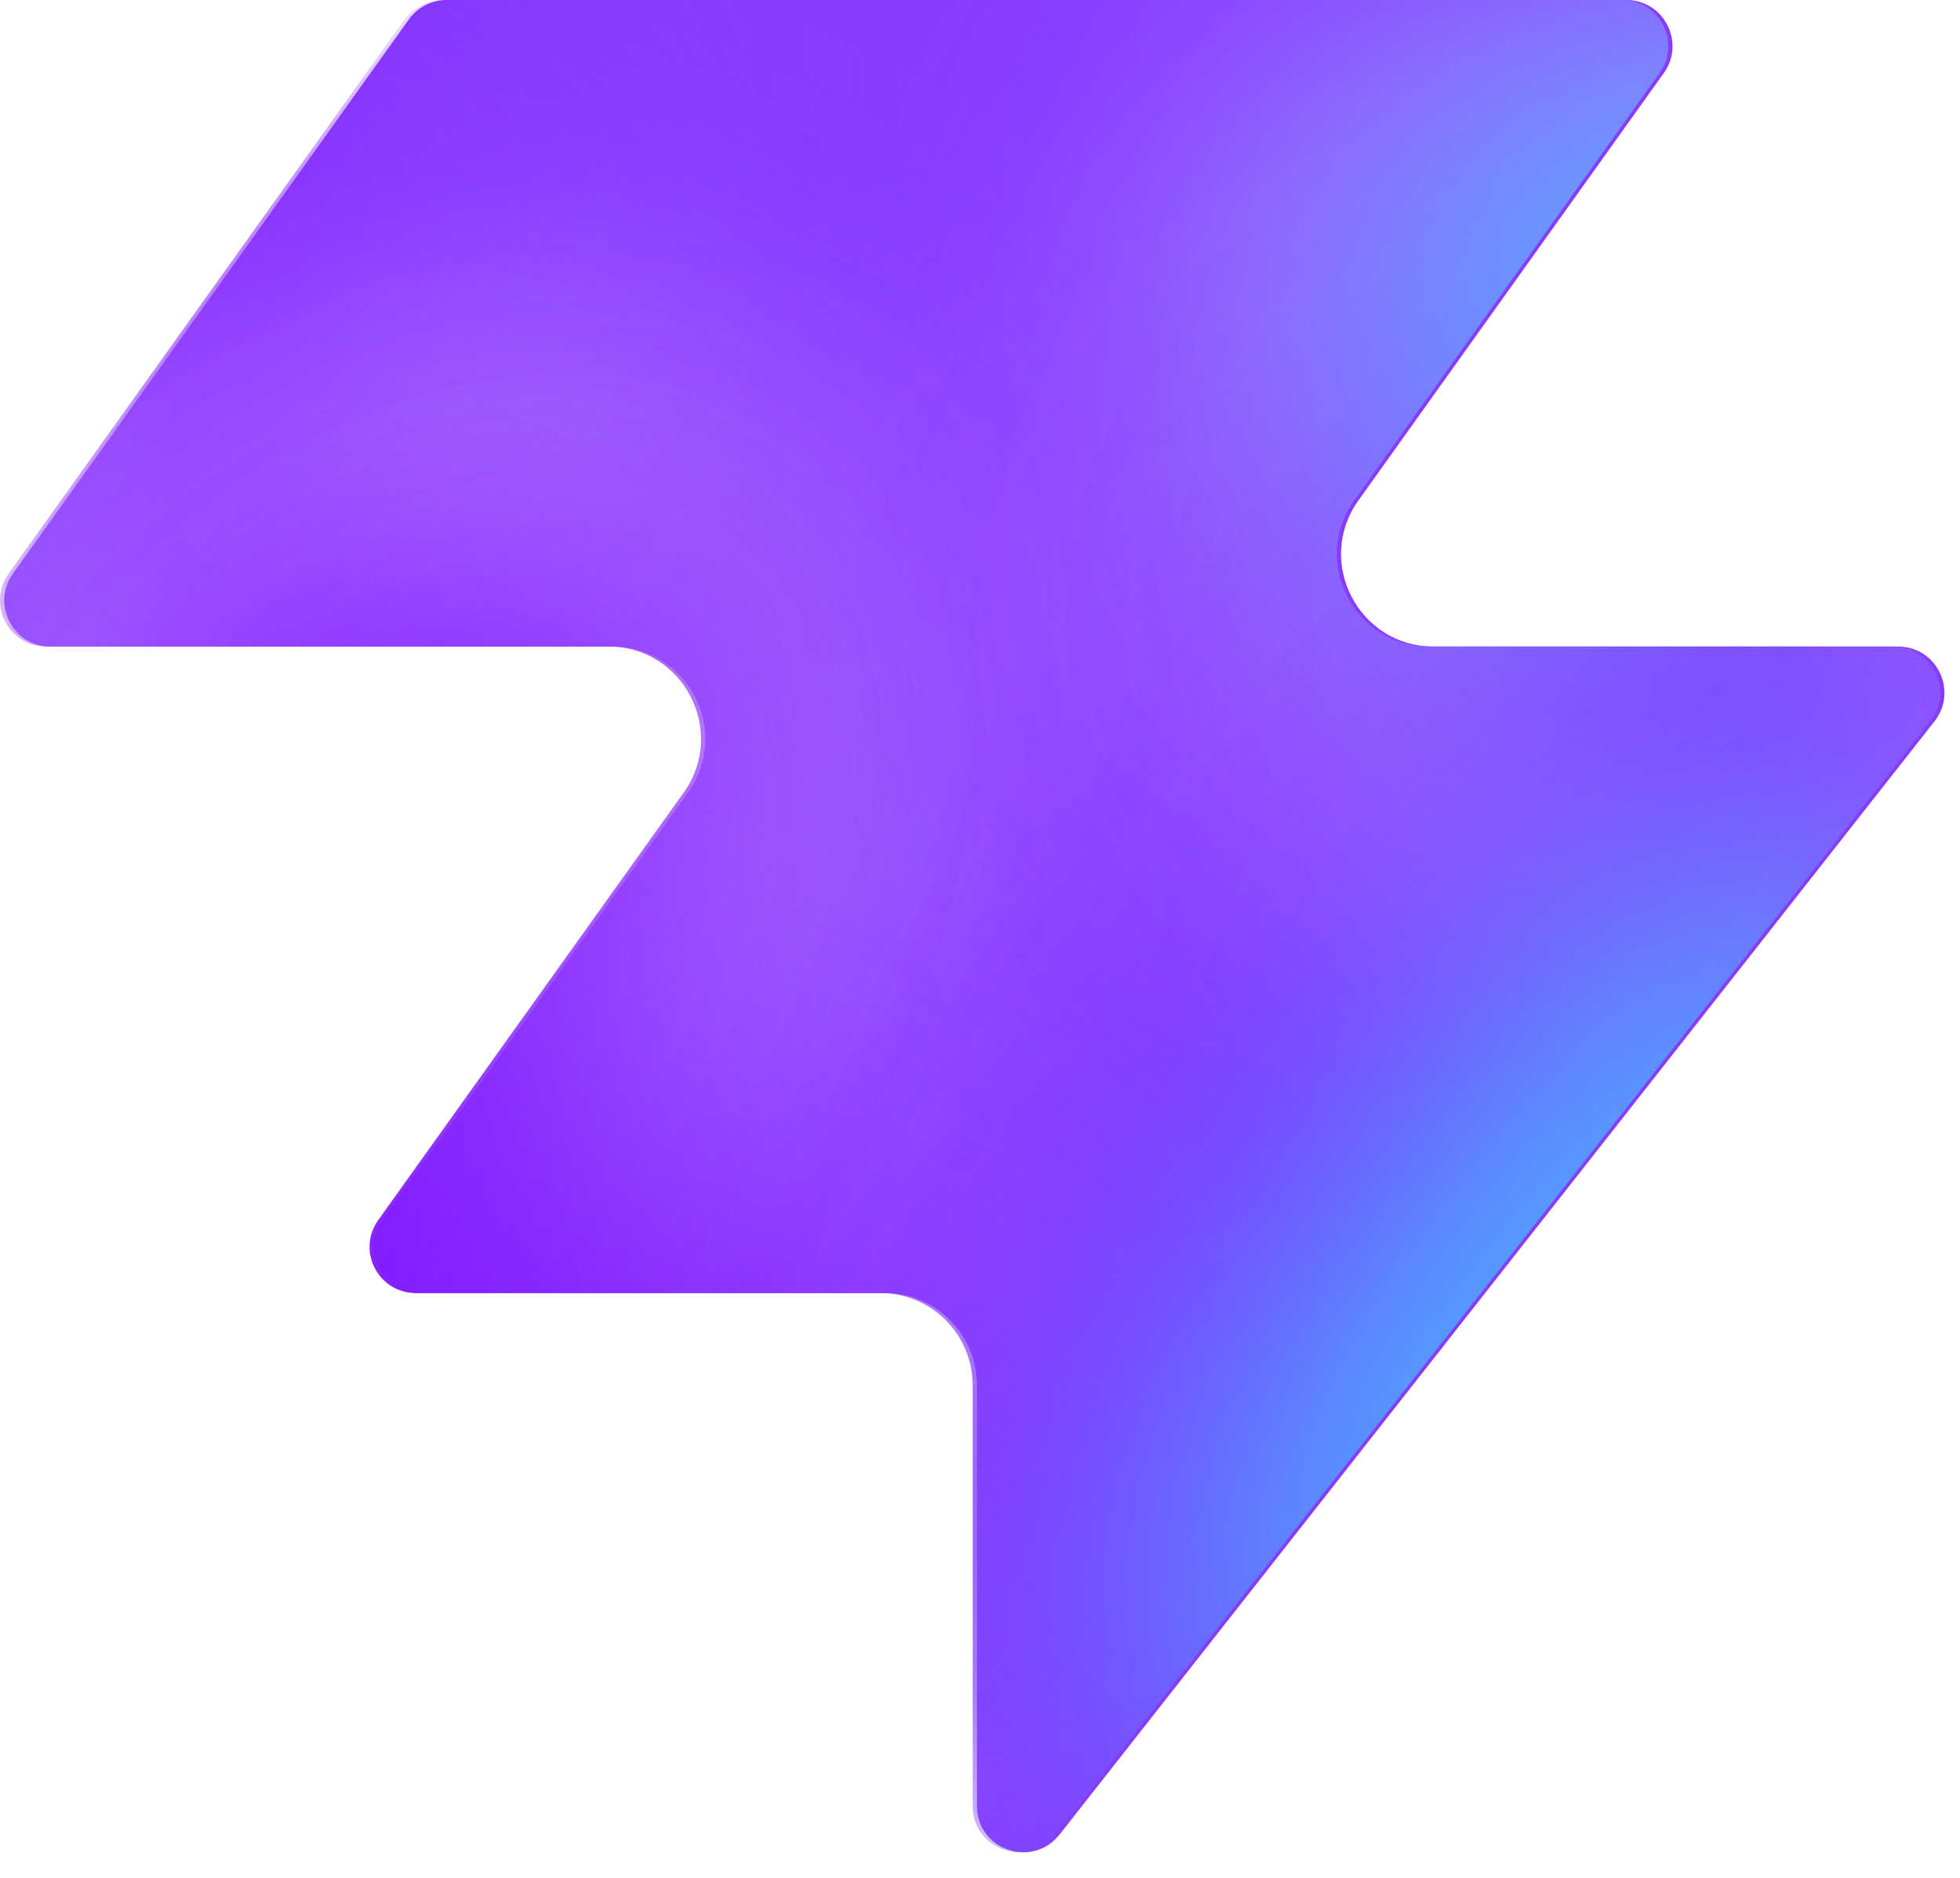
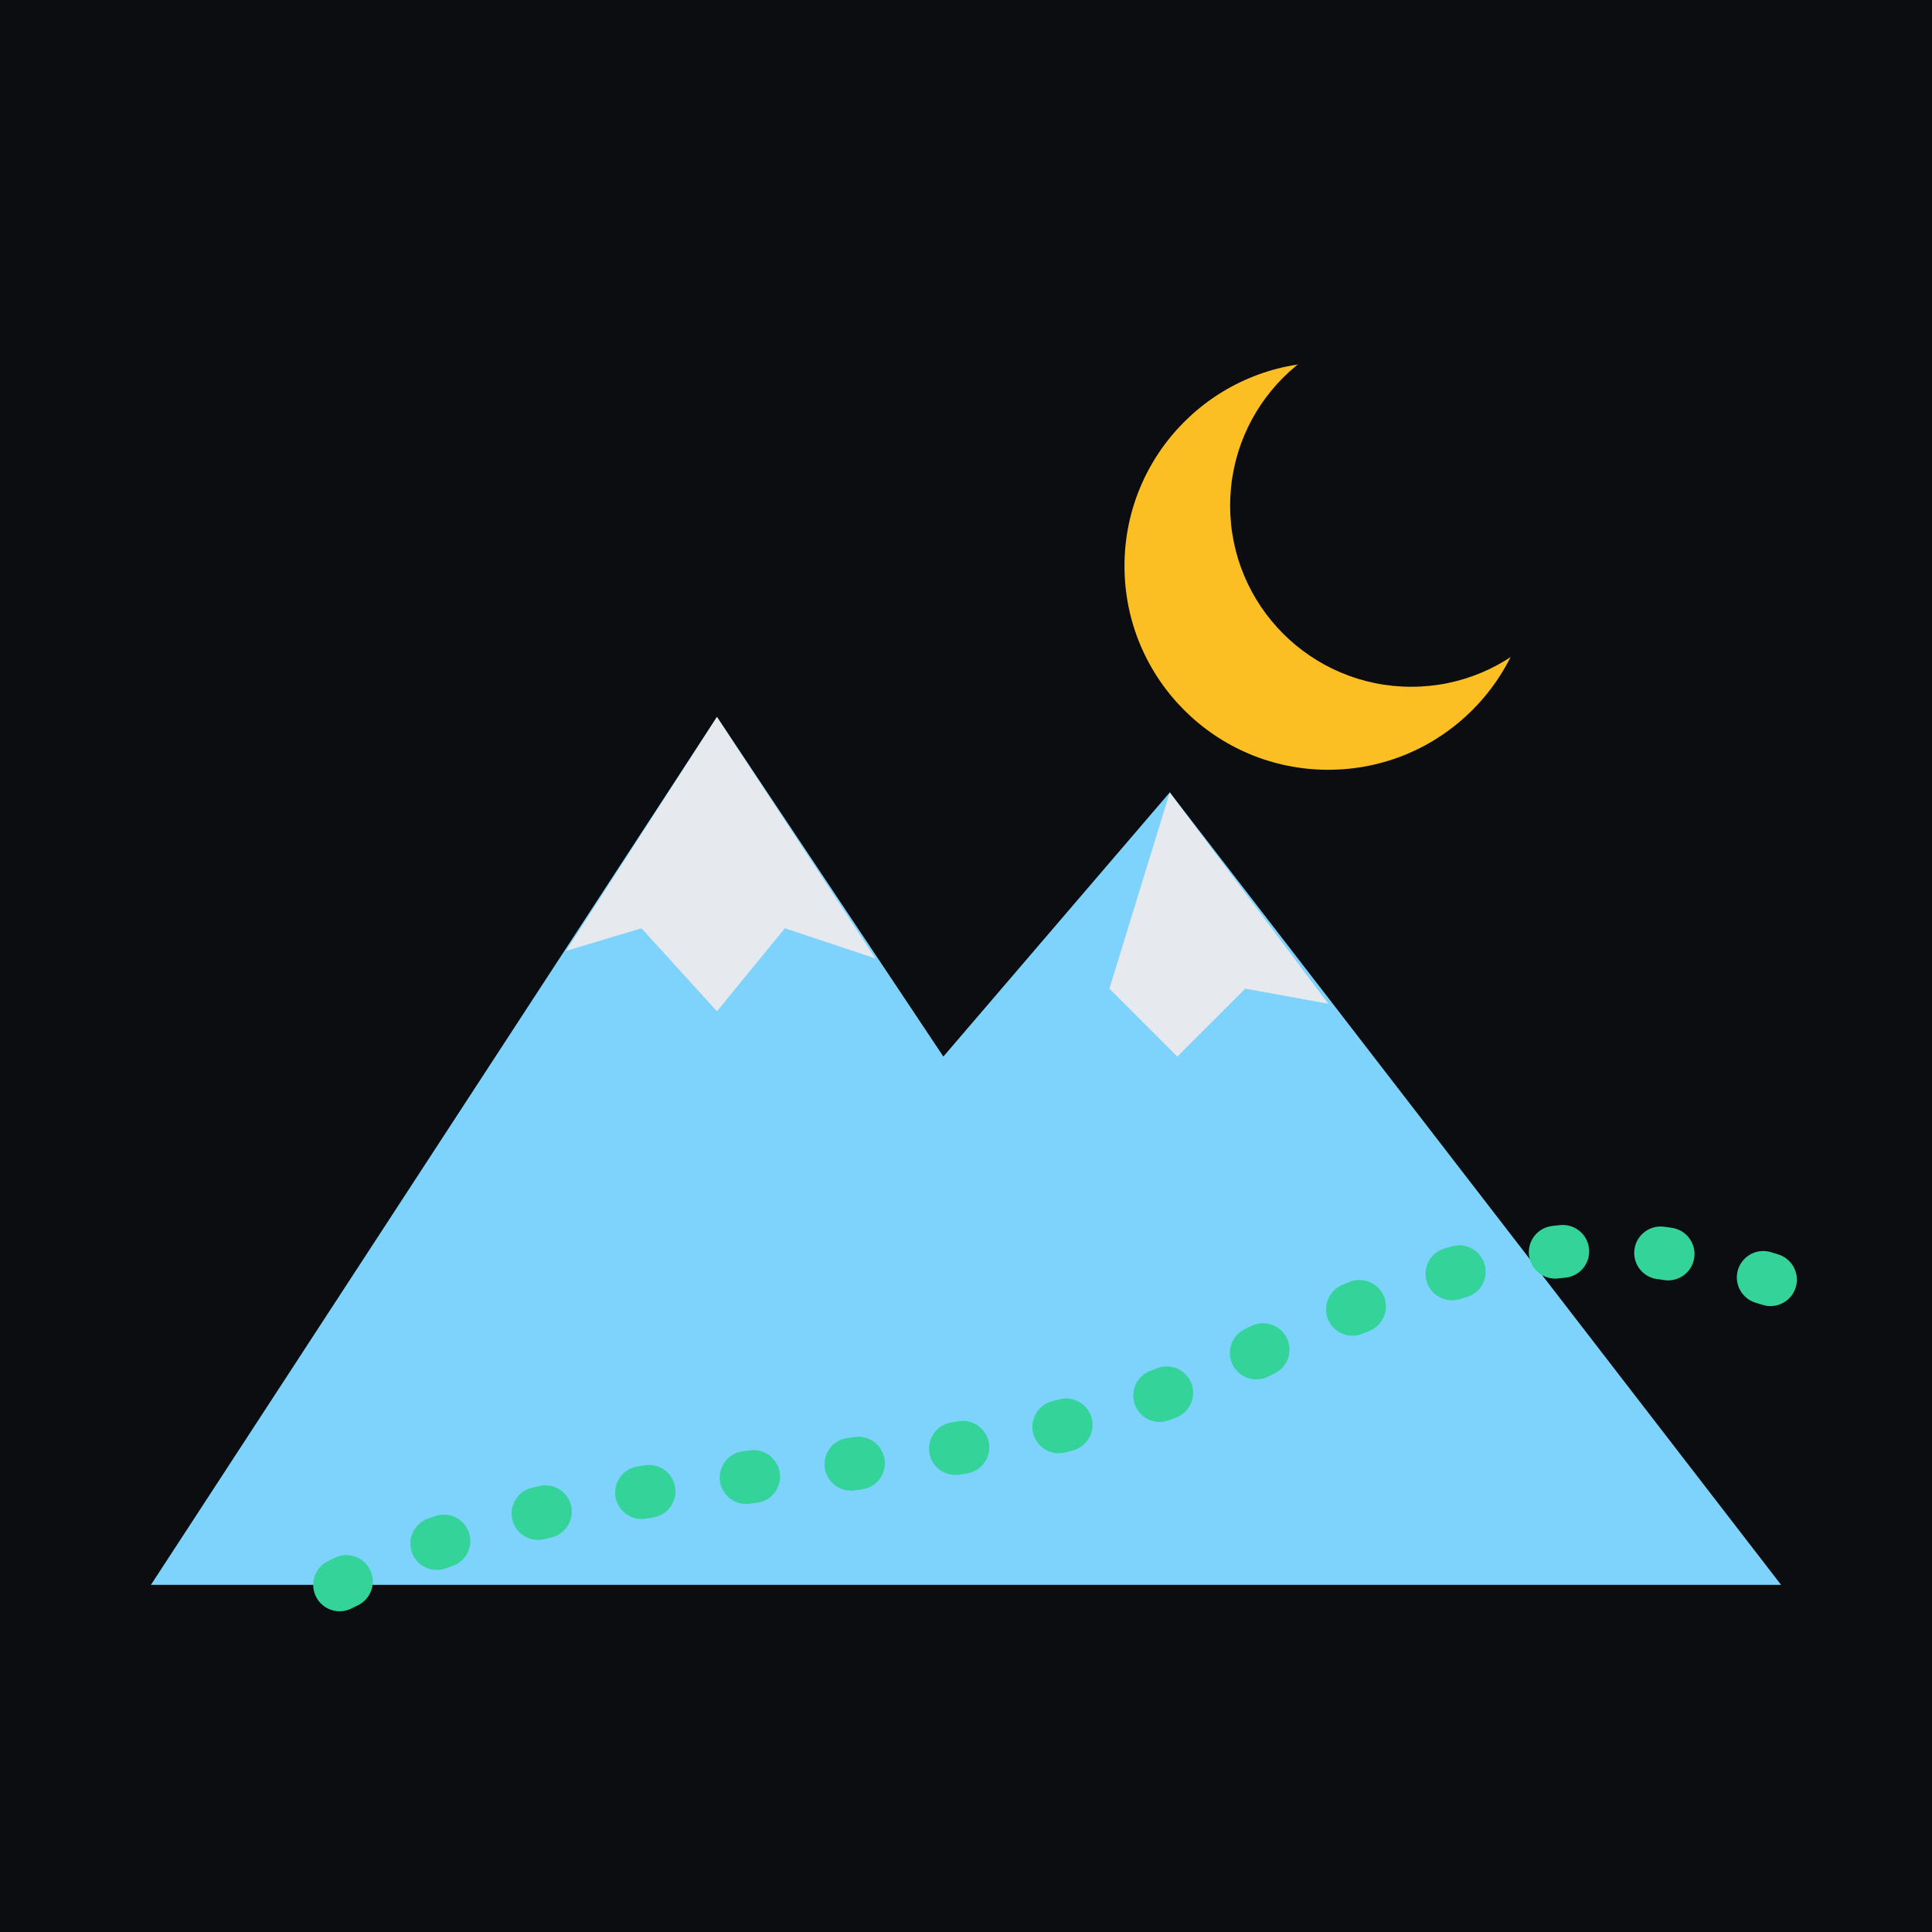
- <svg xmlns="http://www.w3.org/2000/svg" width="48" height="46" fill="none" viewBox="0 0 48 46">
-   <path fill="#863bff" d="M25.946 44.938c-.664.845-2.021.375-2.021-.698V33.937a2.26 2.26 0 0 0-2.262-2.262H10.287c-.92 0-1.456-1.04-.92-1.788l7.48-10.471c1.07-1.497 0-3.578-1.842-3.578H1.237c-.92 0-1.456-1.04-.92-1.788L10.013.474c.214-.297.556-.474.92-.474h28.894c.92 0 1.456 1.04.92 1.788l-7.48 10.471c-1.07 1.498 0 3.579 1.842 3.579h11.377c.943 0 1.473 1.088.89 1.83L25.947 44.94z" style="fill:#863bff;fill:color(display-p3 .525 .23 1);fill-opacity:1" />
-   <mask id="a" width="48" height="46" x="0" y="0" maskUnits="userSpaceOnUse" style="mask-type:alpha">
-     <path fill="#000" d="M25.842 44.938c-.664.844-2.021.375-2.021-.698V33.937a2.26 2.26 0 0 0-2.262-2.262H10.183c-.92 0-1.456-1.04-.92-1.788l7.48-10.471c1.07-1.498 0-3.579-1.842-3.579H1.133c-.92 0-1.456-1.04-.92-1.787L9.91.473c.214-.297.556-.474.92-.474h28.894c.92 0 1.456 1.04.92 1.788l-7.48 10.471c-1.07 1.498 0 3.578 1.842 3.578h11.377c.943 0 1.473 1.088.89 1.832L25.843 44.94z" style="fill:#000;fill-opacity:1" />
-   </mask>
-   <g mask="url(#a)">
-     <g filter="url(#b)">
-       <ellipse cx="5.508" cy="14.704" fill="#ede6ff" rx="5.508" ry="14.704" style="fill:#ede6ff;fill:color(display-p3 .927 .903 1);fill-opacity:1" transform="matrix(.00324 1 1 -.00324 -4.47 31.516)" />
-     </g>
-     <g filter="url(#c)">
-       <ellipse cx="10.399" cy="29.851" fill="#ede6ff" rx="10.399" ry="29.851" style="fill:#ede6ff;fill:color(display-p3 .927 .903 1);fill-opacity:1" transform="matrix(.00324 1 1 -.00324 -39.328 7.883)" />
-     </g>
-     <g filter="url(#d)">
-       <ellipse cx="5.508" cy="30.487" fill="#7e14ff" rx="5.508" ry="30.487" style="fill:#7e14ff;fill:color(display-p3 .492 .077 1);fill-opacity:1" transform="rotate(89.814 -25.913 -14.639)scale(1 -1)" />
-     </g>
-     <g filter="url(#e)">
-       <ellipse cx="5.508" cy="30.599" fill="#7e14ff" rx="5.508" ry="30.599" style="fill:#7e14ff;fill:color(display-p3 .492 .077 1);fill-opacity:1" transform="rotate(89.814 -32.644 -3.334)scale(1 -1)" />
-     </g>
-     <g filter="url(#f)">
-       <ellipse cx="5.508" cy="30.599" fill="#7e14ff" rx="5.508" ry="30.599" style="fill:#7e14ff;fill:color(display-p3 .492 .077 1);fill-opacity:1" transform="matrix(.00324 1 1 -.00324 -34.34 30.47)" />
-     </g>
-     <g filter="url(#g)">
-       <ellipse cx="14.072" cy="22.078" fill="#ede6ff" rx="14.072" ry="22.078" style="fill:#ede6ff;fill:color(display-p3 .927 .903 1);fill-opacity:1" transform="rotate(93.35 24.506 48.493)scale(-1 1)" />
-     </g>
-     <g filter="url(#h)">
-       <ellipse cx="3.47" cy="21.501" fill="#7e14ff" rx="3.47" ry="21.501" style="fill:#7e14ff;fill:color(display-p3 .492 .077 1);fill-opacity:1" transform="rotate(89.009 28.708 47.59)scale(-1 1)" />
-     </g>
-     <g filter="url(#i)">
-       <ellipse cx="3.47" cy="21.501" fill="#7e14ff" rx="3.47" ry="21.501" style="fill:#7e14ff;fill:color(display-p3 .492 .077 1);fill-opacity:1" transform="rotate(89.009 28.708 47.59)scale(-1 1)" />
-     </g>
-     <g filter="url(#j)">
-       <ellipse cx=".387" cy="8.972" fill="#7e14ff" rx="4.407" ry="29.108" style="fill:#7e14ff;fill:color(display-p3 .492 .077 1);fill-opacity:1" transform="rotate(39.51 .387 8.972)" />
-     </g>
-     <g filter="url(#k)">
-       <ellipse cx="47.523" cy="-6.092" fill="#7e14ff" rx="4.407" ry="29.108" style="fill:#7e14ff;fill:color(display-p3 .492 .077 1);fill-opacity:1" transform="rotate(37.892 47.523 -6.092)" />
-     </g>
-     <g filter="url(#l)">
-       <ellipse cx="41.412" cy="6.333" fill="#47bfff" rx="5.971" ry="9.665" style="fill:#47bfff;fill:color(display-p3 .28 .748 1);fill-opacity:1" transform="rotate(37.892 41.412 6.333)" />
-     </g>
-     <g filter="url(#m)">
-       <ellipse cx="-1.879" cy="38.332" fill="#7e14ff" rx="4.407" ry="29.108" style="fill:#7e14ff;fill:color(display-p3 .492 .077 1);fill-opacity:1" transform="rotate(37.892 -1.88 38.332)" />
-     </g>
-     <g filter="url(#n)">
-       <ellipse cx="-1.879" cy="38.332" fill="#7e14ff" rx="4.407" ry="29.108" style="fill:#7e14ff;fill:color(display-p3 .492 .077 1);fill-opacity:1" transform="rotate(37.892 -1.88 38.332)" />
-     </g>
-     <g filter="url(#o)">
-       <ellipse cx="35.651" cy="29.907" fill="#7e14ff" rx="4.407" ry="29.108" style="fill:#7e14ff;fill:color(display-p3 .492 .077 1);fill-opacity:1" transform="rotate(37.892 35.651 29.907)" />
-     </g>
-     <g filter="url(#p)">
-       <ellipse cx="38.418" cy="32.4" fill="#47bfff" rx="5.971" ry="15.297" style="fill:#47bfff;fill:color(display-p3 .28 .748 1);fill-opacity:1" transform="rotate(37.892 38.418 32.4)" />
-     </g>
-   </g>
-   <defs>
-     <filter id="b" width="60.045" height="41.654" x="-19.77" y="16.149" color-interpolation-filters="sRGB" filterUnits="userSpaceOnUse">
-       <feFlood flood-opacity="0" result="BackgroundImageFix" />
-       <feBlend in="SourceGraphic" in2="BackgroundImageFix" result="shape" />
-       <feGaussianBlur result="effect1_foregroundBlur_2002_17158" stdDeviation="7.659" />
-     </filter>
-     <filter id="c" width="90.34" height="51.437" x="-54.613" y="-7.533" color-interpolation-filters="sRGB" filterUnits="userSpaceOnUse">
-       <feFlood flood-opacity="0" result="BackgroundImageFix" />
-       <feBlend in="SourceGraphic" in2="BackgroundImageFix" result="shape" />
-       <feGaussianBlur result="effect1_foregroundBlur_2002_17158" stdDeviation="7.659" />
-     </filter>
-     <filter id="d" width="79.355" height="29.4" x="-49.64" y="2.03" color-interpolation-filters="sRGB" filterUnits="userSpaceOnUse">
-       <feFlood flood-opacity="0" result="BackgroundImageFix" />
-       <feBlend in="SourceGraphic" in2="BackgroundImageFix" result="shape" />
-       <feGaussianBlur result="effect1_foregroundBlur_2002_17158" stdDeviation="4.596" />
-     </filter>
-     <filter id="e" width="79.579" height="29.4" x="-45.045" y="20.029" color-interpolation-filters="sRGB" filterUnits="userSpaceOnUse">
-       <feFlood flood-opacity="0" result="BackgroundImageFix" />
-       <feBlend in="SourceGraphic" in2="BackgroundImageFix" result="shape" />
-       <feGaussianBlur result="effect1_foregroundBlur_2002_17158" stdDeviation="4.596" />
-     </filter>
-     <filter id="f" width="79.579" height="29.4" x="-43.513" y="21.178" color-interpolation-filters="sRGB" filterUnits="userSpaceOnUse">
-       <feFlood flood-opacity="0" result="BackgroundImageFix" />
-       <feBlend in="SourceGraphic" in2="BackgroundImageFix" result="shape" />
-       <feGaussianBlur result="effect1_foregroundBlur_2002_17158" stdDeviation="4.596" />
-     </filter>
-     <filter id="g" width="74.749" height="58.852" x="15.756" y="-17.901" color-interpolation-filters="sRGB" filterUnits="userSpaceOnUse">
-       <feFlood flood-opacity="0" result="BackgroundImageFix" />
-       <feBlend in="SourceGraphic" in2="BackgroundImageFix" result="shape" />
-       <feGaussianBlur result="effect1_foregroundBlur_2002_17158" stdDeviation="7.659" />
-     </filter>
-     <filter id="h" width="61.377" height="25.362" x="23.548" y="2.284" color-interpolation-filters="sRGB" filterUnits="userSpaceOnUse">
-       <feFlood flood-opacity="0" result="BackgroundImageFix" />
-       <feBlend in="SourceGraphic" in2="BackgroundImageFix" result="shape" />
-       <feGaussianBlur result="effect1_foregroundBlur_2002_17158" stdDeviation="4.596" />
-     </filter>
-     <filter id="i" width="61.377" height="25.362" x="23.548" y="2.284" color-interpolation-filters="sRGB" filterUnits="userSpaceOnUse">
-       <feFlood flood-opacity="0" result="BackgroundImageFix" />
-       <feBlend in="SourceGraphic" in2="BackgroundImageFix" result="shape" />
-       <feGaussianBlur result="effect1_foregroundBlur_2002_17158" stdDeviation="4.596" />
-     </filter>
-     <filter id="j" width="56.045" height="63.649" x="-27.636" y="-22.853" color-interpolation-filters="sRGB" filterUnits="userSpaceOnUse">
-       <feFlood flood-opacity="0" result="BackgroundImageFix" />
-       <feBlend in="SourceGraphic" in2="BackgroundImageFix" result="shape" />
-       <feGaussianBlur result="effect1_foregroundBlur_2002_17158" stdDeviation="4.596" />
-     </filter>
-     <filter id="k" width="54.814" height="64.646" x="20.116" y="-38.415" color-interpolation-filters="sRGB" filterUnits="userSpaceOnUse">
-       <feFlood flood-opacity="0" result="BackgroundImageFix" />
-       <feBlend in="SourceGraphic" in2="BackgroundImageFix" result="shape" />
-       <feGaussianBlur result="effect1_foregroundBlur_2002_17158" stdDeviation="4.596" />
-     </filter>
-     <filter id="l" width="33.541" height="35.313" x="24.641" y="-11.323" color-interpolation-filters="sRGB" filterUnits="userSpaceOnUse">
-       <feFlood flood-opacity="0" result="BackgroundImageFix" />
-       <feBlend in="SourceGraphic" in2="BackgroundImageFix" result="shape" />
-       <feGaussianBlur result="effect1_foregroundBlur_2002_17158" stdDeviation="4.596" />
-     </filter>
-     <filter id="m" width="54.814" height="64.646" x="-29.286" y="6.009" color-interpolation-filters="sRGB" filterUnits="userSpaceOnUse">
-       <feFlood flood-opacity="0" result="BackgroundImageFix" />
-       <feBlend in="SourceGraphic" in2="BackgroundImageFix" result="shape" />
-       <feGaussianBlur result="effect1_foregroundBlur_2002_17158" stdDeviation="4.596" />
-     </filter>
-     <filter id="n" width="54.814" height="64.646" x="-29.286" y="6.009" color-interpolation-filters="sRGB" filterUnits="userSpaceOnUse">
-       <feFlood flood-opacity="0" result="BackgroundImageFix" />
-       <feBlend in="SourceGraphic" in2="BackgroundImageFix" result="shape" />
-       <feGaussianBlur result="effect1_foregroundBlur_2002_17158" stdDeviation="4.596" />
-     </filter>
-     <filter id="o" width="54.814" height="64.646" x="8.244" y="-2.416" color-interpolation-filters="sRGB" filterUnits="userSpaceOnUse">
-       <feFlood flood-opacity="0" result="BackgroundImageFix" />
-       <feBlend in="SourceGraphic" in2="BackgroundImageFix" result="shape" />
-       <feGaussianBlur result="effect1_foregroundBlur_2002_17158" stdDeviation="4.596" />
-     </filter>
-     <filter id="p" width="39.409" height="43.623" x="18.713" y="10.588" color-interpolation-filters="sRGB" filterUnits="userSpaceOnUse">
-       <feFlood flood-opacity="0" result="BackgroundImageFix" />
-       <feBlend in="SourceGraphic" in2="BackgroundImageFix" result="shape" />
-       <feGaussianBlur result="effect1_foregroundBlur_2002_17158" stdDeviation="4.596" />
-     </filter>
-   </defs>
+ <svg xmlns="http://www.w3.org/2000/svg" viewBox="0 0 512 512">
+   <rect width="512" height="512" rx="0" fill="#0b0d10" />
+   <circle cx="352" cy="150" r="54" fill="#fbbf24" />
+   <circle cx="374" cy="134" r="48" fill="#0b0d10" />
+   <path d="M40 420 L190 190 L250 280 L310 210 L472 420 Z" fill="#7dd3fc" />
+   <path d="M190 190 L232 254 L208 246 L190 268 L170 246 L150 252 Z" fill="#e6e9ee" />
+   <path d="M310 210 L352 266 L330 262 L312 280 L294 262 Z" fill="#e6e9ee" />
+   <path d="M90 420 C170 380 250 400 330 360 S440 330 472 340" stroke="#34d399" stroke-width="14" fill="none" stroke-linecap="round" stroke-dasharray="2 26" />
</svg>
